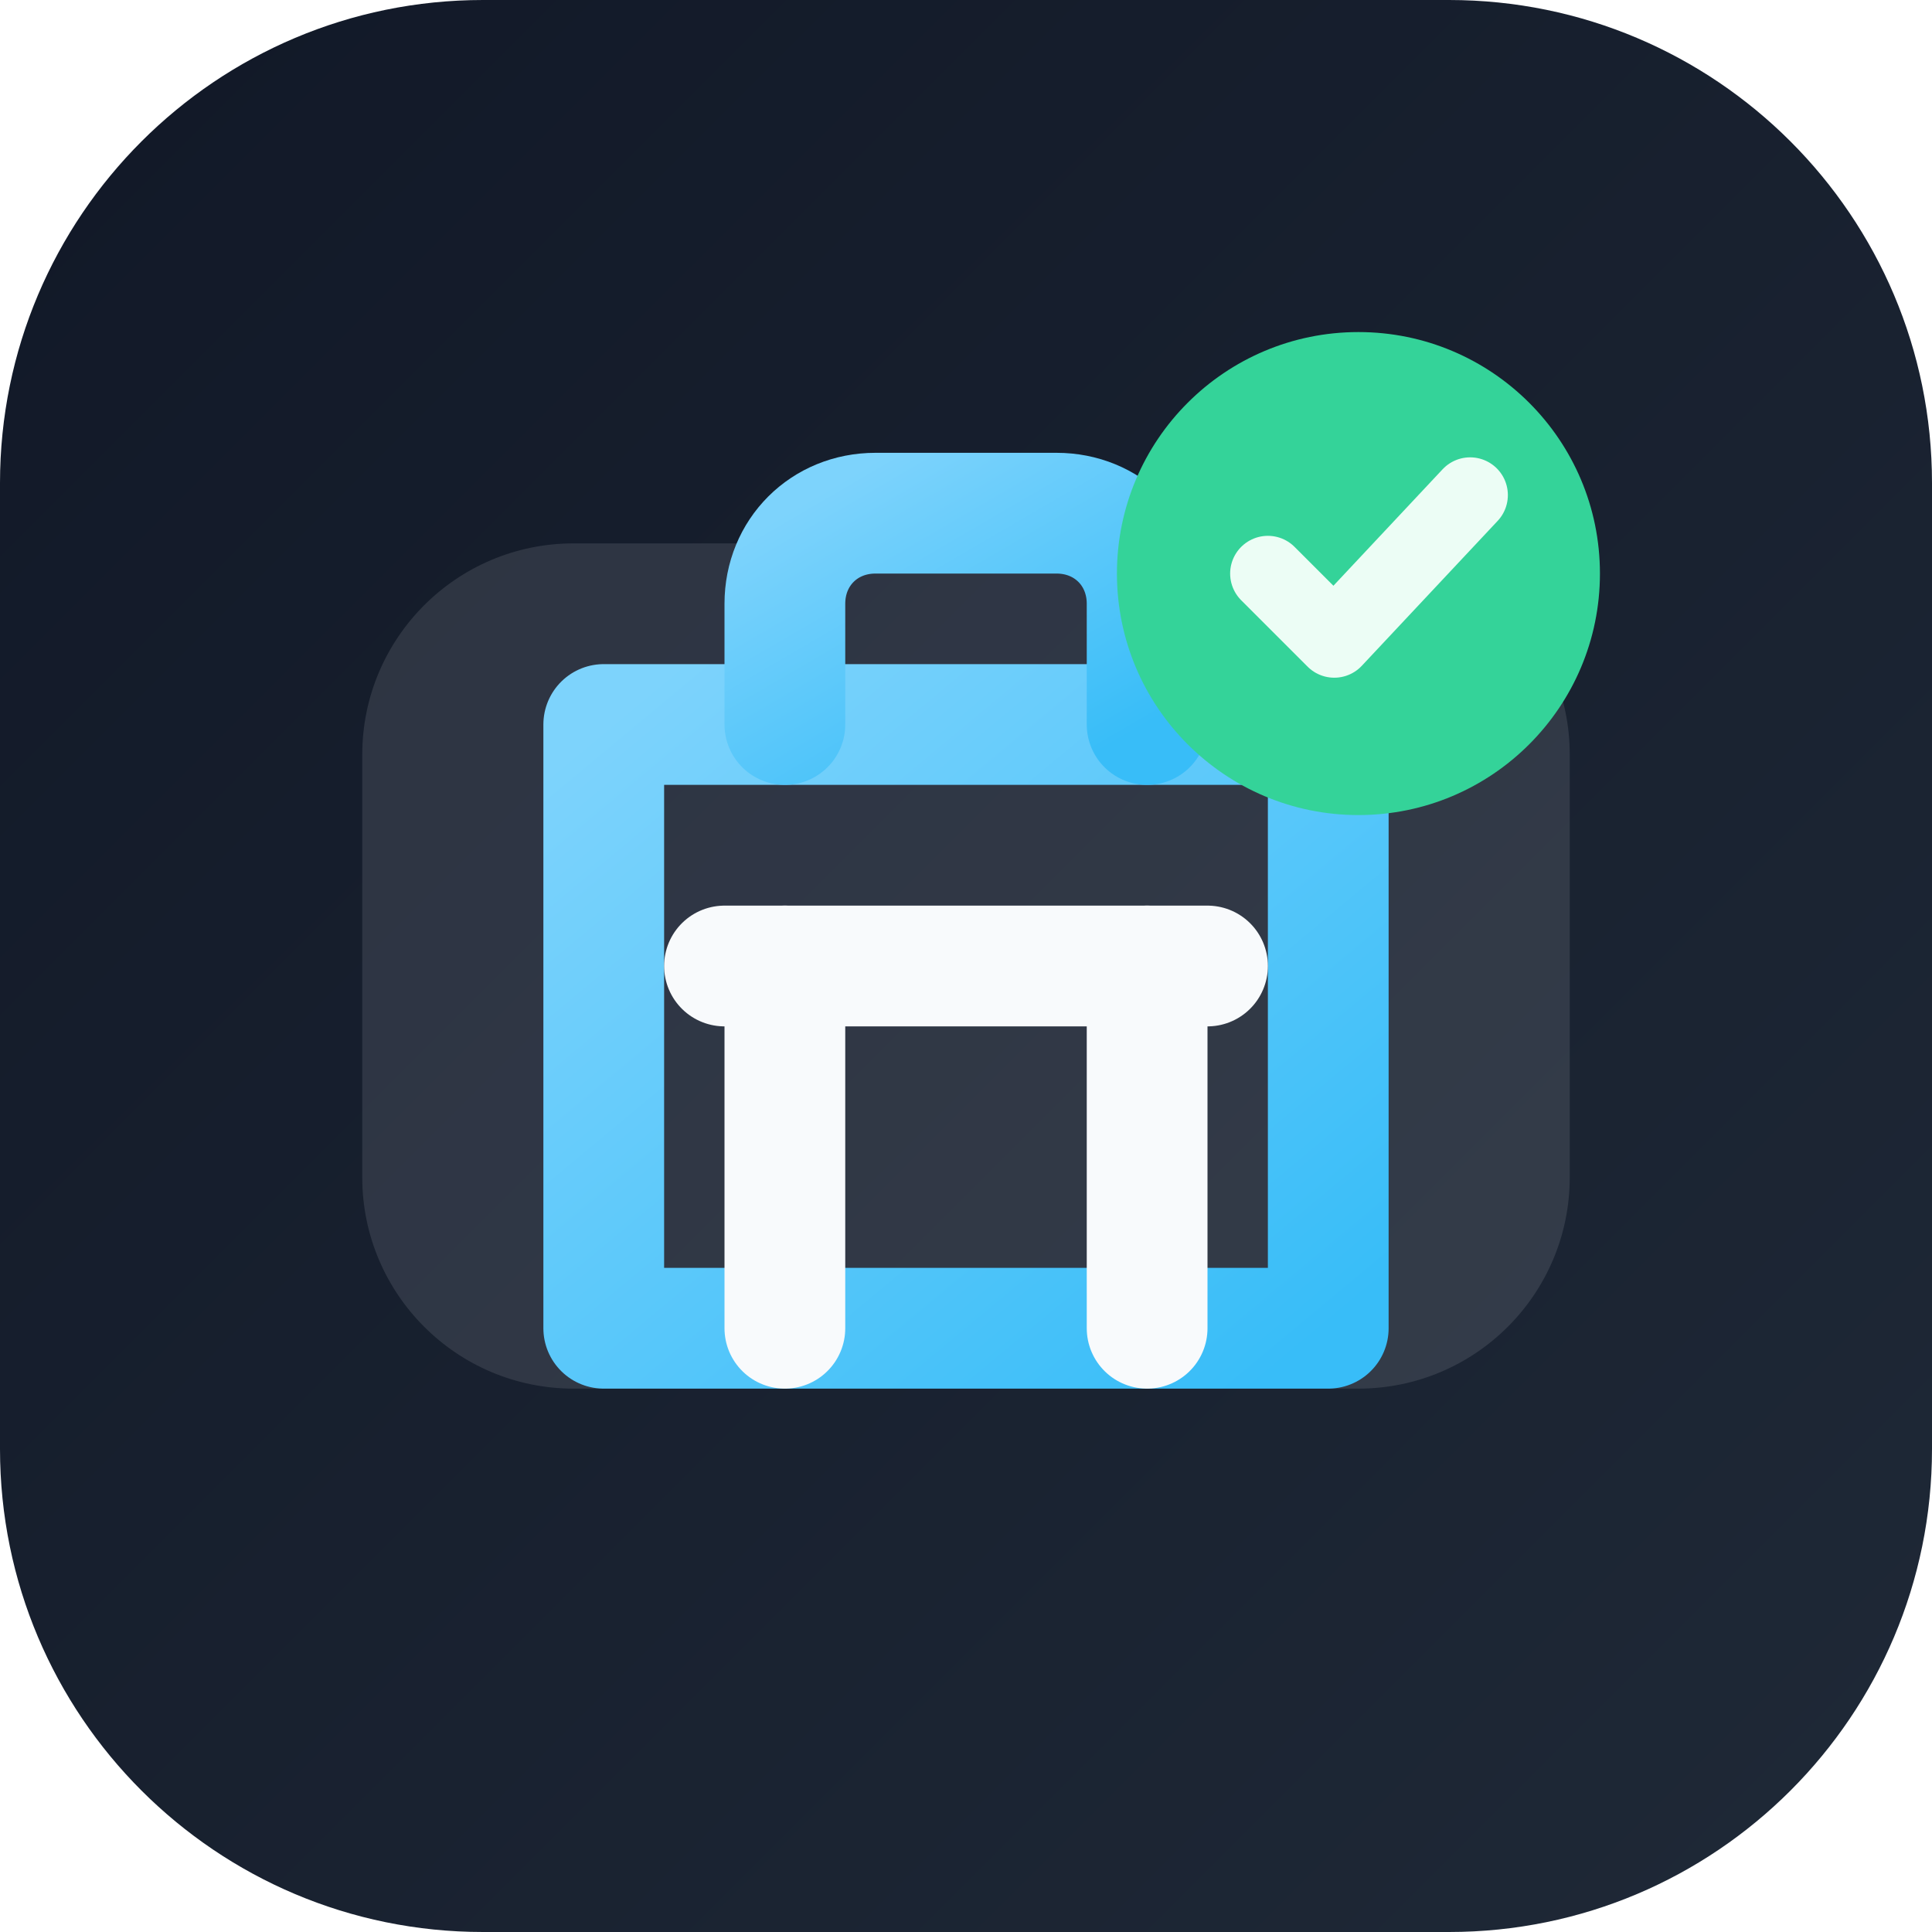
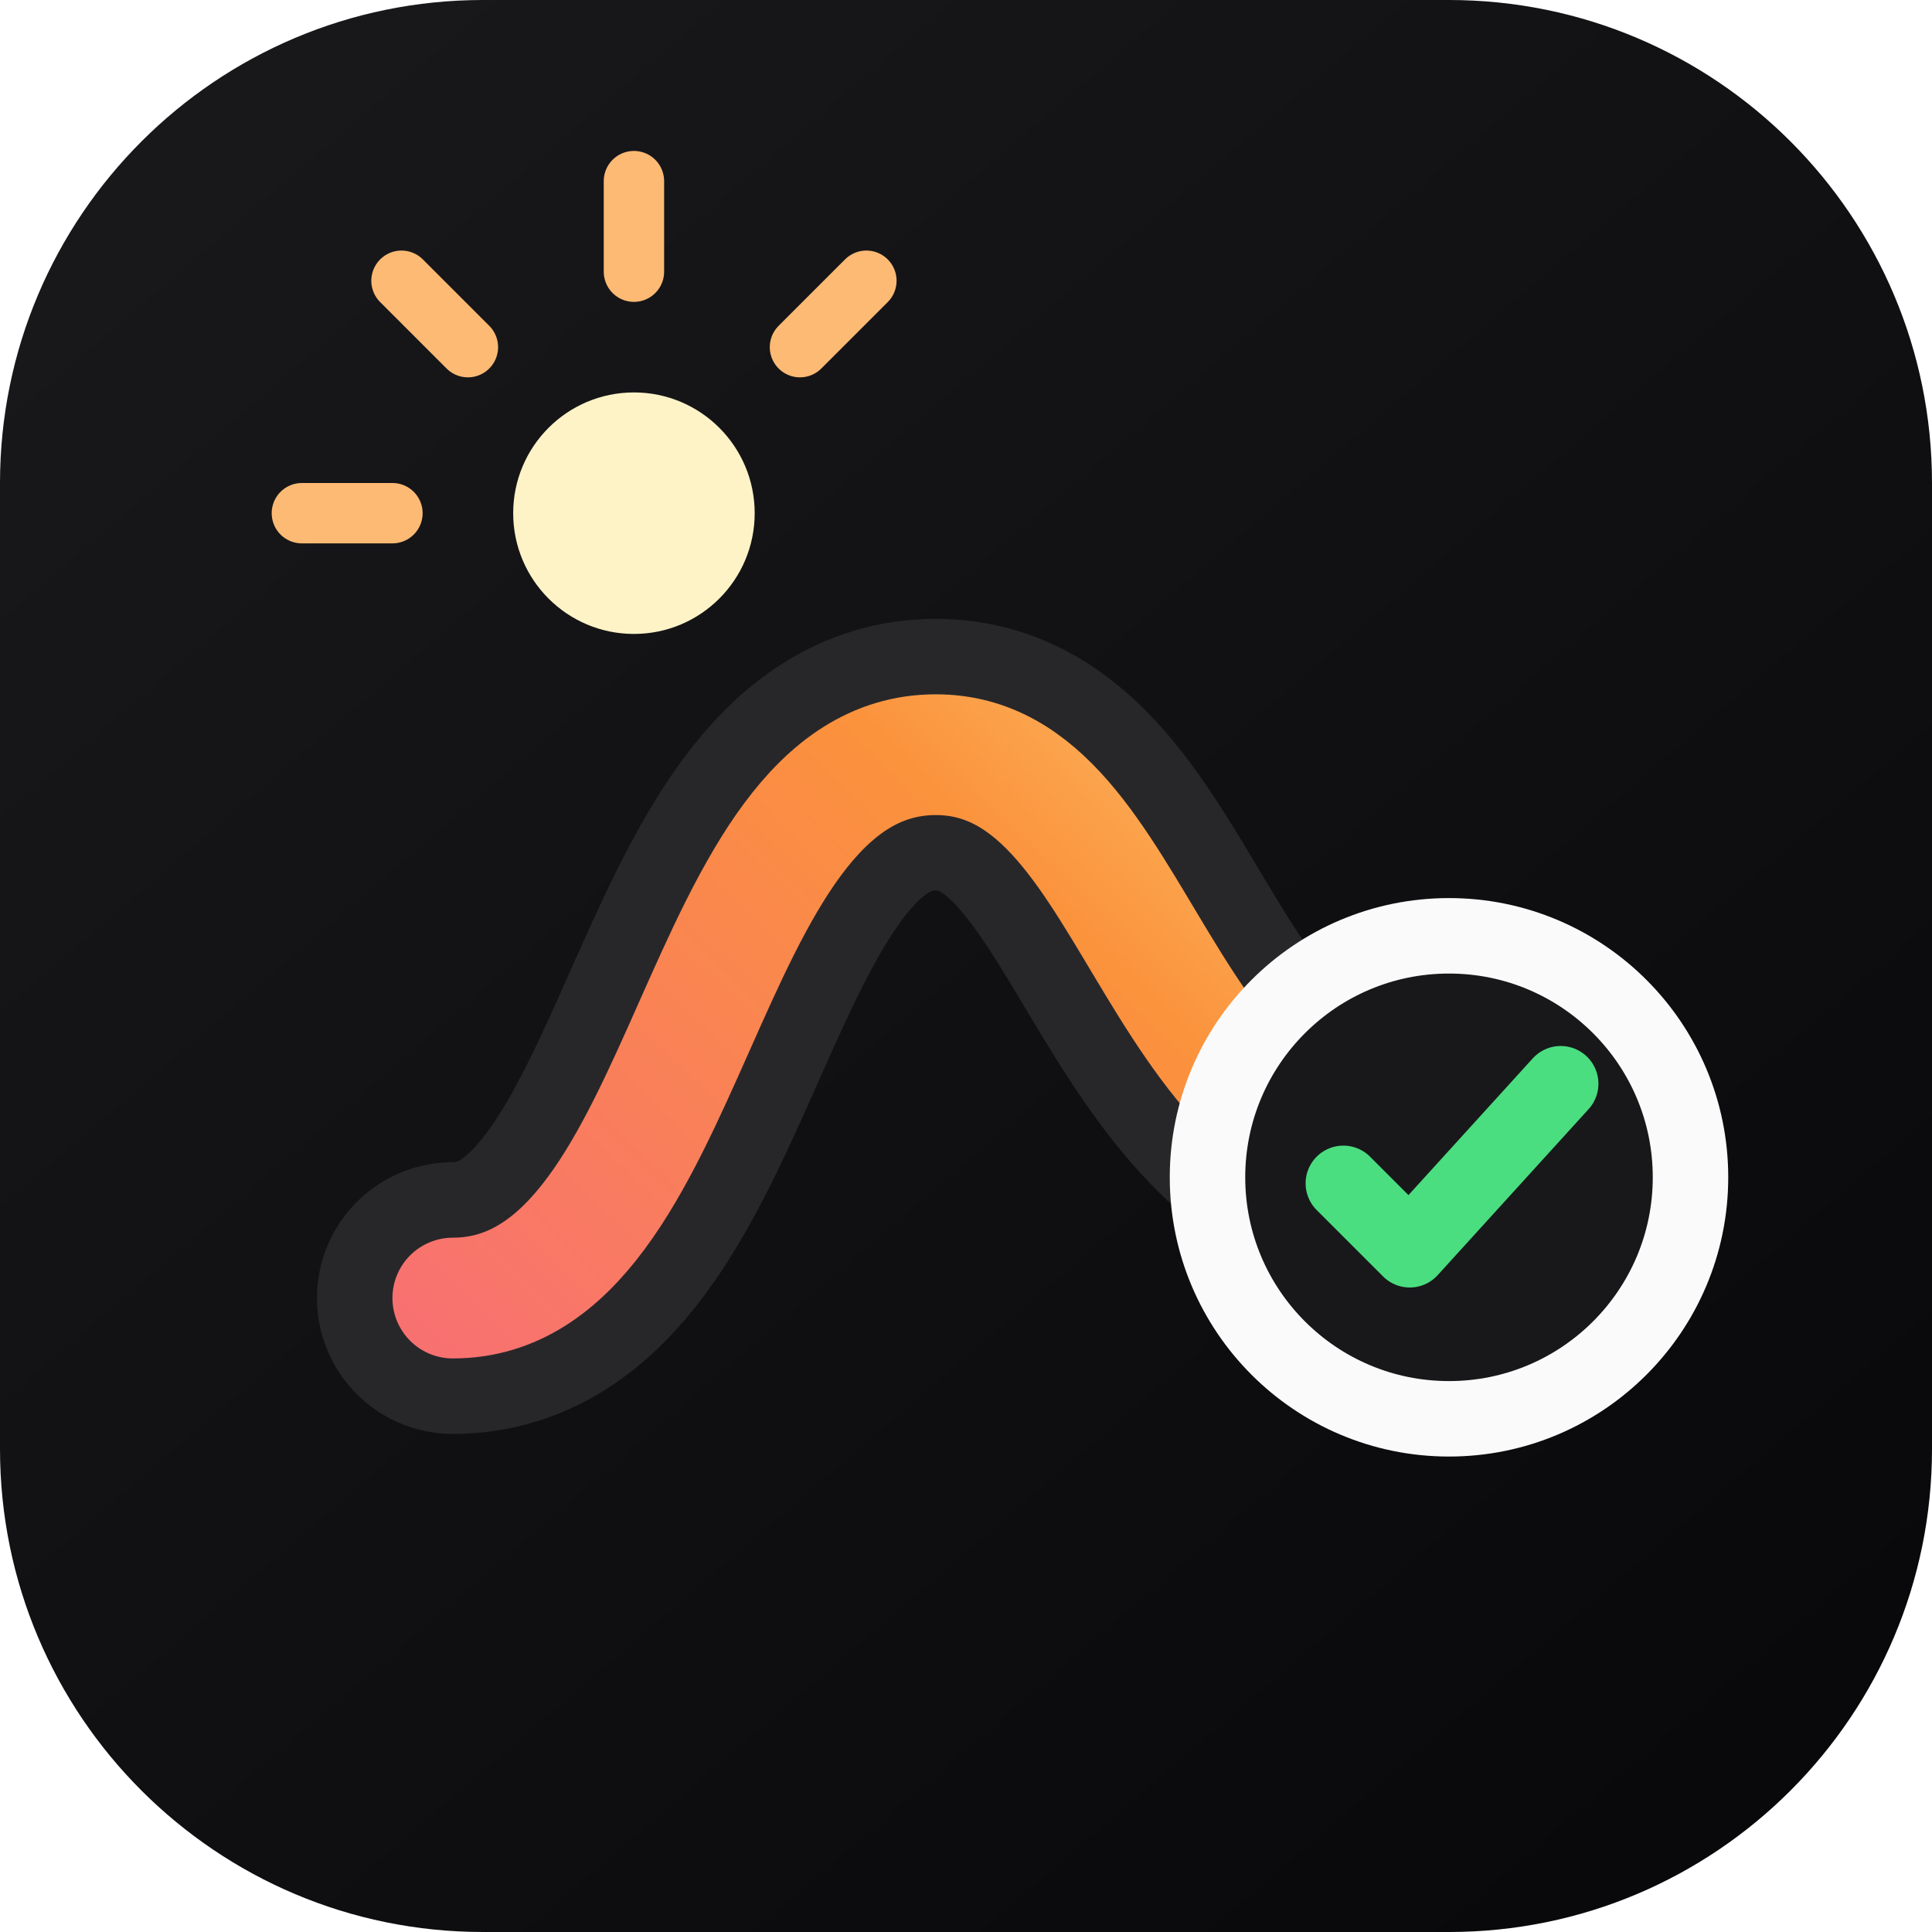
- <svg xmlns="http://www.w3.org/2000/svg" viewBox="0 0 64 64" role="img" aria-label="Task Flow icon">
+ <svg xmlns="http://www.w3.org/2000/svg" viewBox="0 0 64 64" role="img" aria-label="Life Flow icon">
  <defs>
-     <linearGradient id="bg" x1="0" x2="1" y1="0" y2="1">
-       <stop offset="0%" stop-color="#111827" />
-       <stop offset="100%" stop-color="#1f2937" />
+     <linearGradient id="bg" x1="8" y1="4" x2="56" y2="60" gradientUnits="userSpaceOnUse">
+       <stop offset="0" stop-color="#18181b" />
+       <stop offset="1" stop-color="#09090b" />
    </linearGradient>
-     <linearGradient id="accent" x1="0" x2="1" y1="0" y2="1">
-       <stop offset="0%" stop-color="#7dd3fc" />
-       <stop offset="100%" stop-color="#38bdf8" />
+     <linearGradient id="flow" x1="17" y1="47" x2="48" y2="15" gradientUnits="userSpaceOnUse">
+       <stop offset="0" stop-color="#f87171" />
+       <stop offset="0.55" stop-color="#fb923c" />
+       <stop offset="1" stop-color="#fde68a" />
    </linearGradient>
  </defs>
  <rect width="64" height="64" rx="16" fill="url(#bg)" />
-   <rect x="12" y="18" width="40" height="28" rx="7" fill="#e5e7eb" opacity="0.12" />
-   <path d="M20 24h24v20H20z" fill="none" stroke="url(#accent)" stroke-width="4" stroke-linejoin="round" />
-   <path d="M26 24v-4c0-1.7 1.3-3 3-3h6c1.7 0 3 1.3 3 3v4" fill="none" stroke="url(#accent)" stroke-width="4" stroke-linecap="round" />
-   <path d="M24 32h16" stroke="#f8fafc" stroke-width="4" stroke-linecap="round" />
-   <path d="M26 32v12" stroke="#f8fafc" stroke-width="4" stroke-linecap="round" />
-   <path d="M38 32v12" stroke="#f8fafc" stroke-width="4" stroke-linecap="round" />
-   <circle cx="45" cy="19" r="8" fill="#34d399" />
-   <path d="M42 19l2.2 2.2 4.5-4.8" fill="none" stroke="#ecfdf5" stroke-width="2.5" stroke-linecap="round" stroke-linejoin="round" />
+   <path d="M15 43c8 0 8-18 16-18 7 0 7 14 17 14" fill="none" stroke="#27272a" stroke-width="9" stroke-linecap="round" stroke-linejoin="round" />
+   <path d="M15 43c8 0 8-18 16-18 7 0 7 14 17 14" fill="none" stroke="url(#flow)" stroke-width="4" stroke-linecap="round" stroke-linejoin="round" />
+   <circle cx="48" cy="39" r="8" fill="#18181b" stroke="#fafafa" stroke-width="2.5" />
+   <path d="M44.5 39.2l2.2 2.2 5-5.5" fill="none" stroke="#4ade80" stroke-width="2.5" stroke-linecap="round" stroke-linejoin="round" />
+   <circle cx="21" cy="17" r="4" fill="#fef3c7" />
+   <path d="M21 9v-3M13 17H10M15.5 11.5l-2.2-2.2M26.5 11.5l2.2-2.2" fill="none" stroke="#fdba74" stroke-width="2" stroke-linecap="round" />
</svg>
